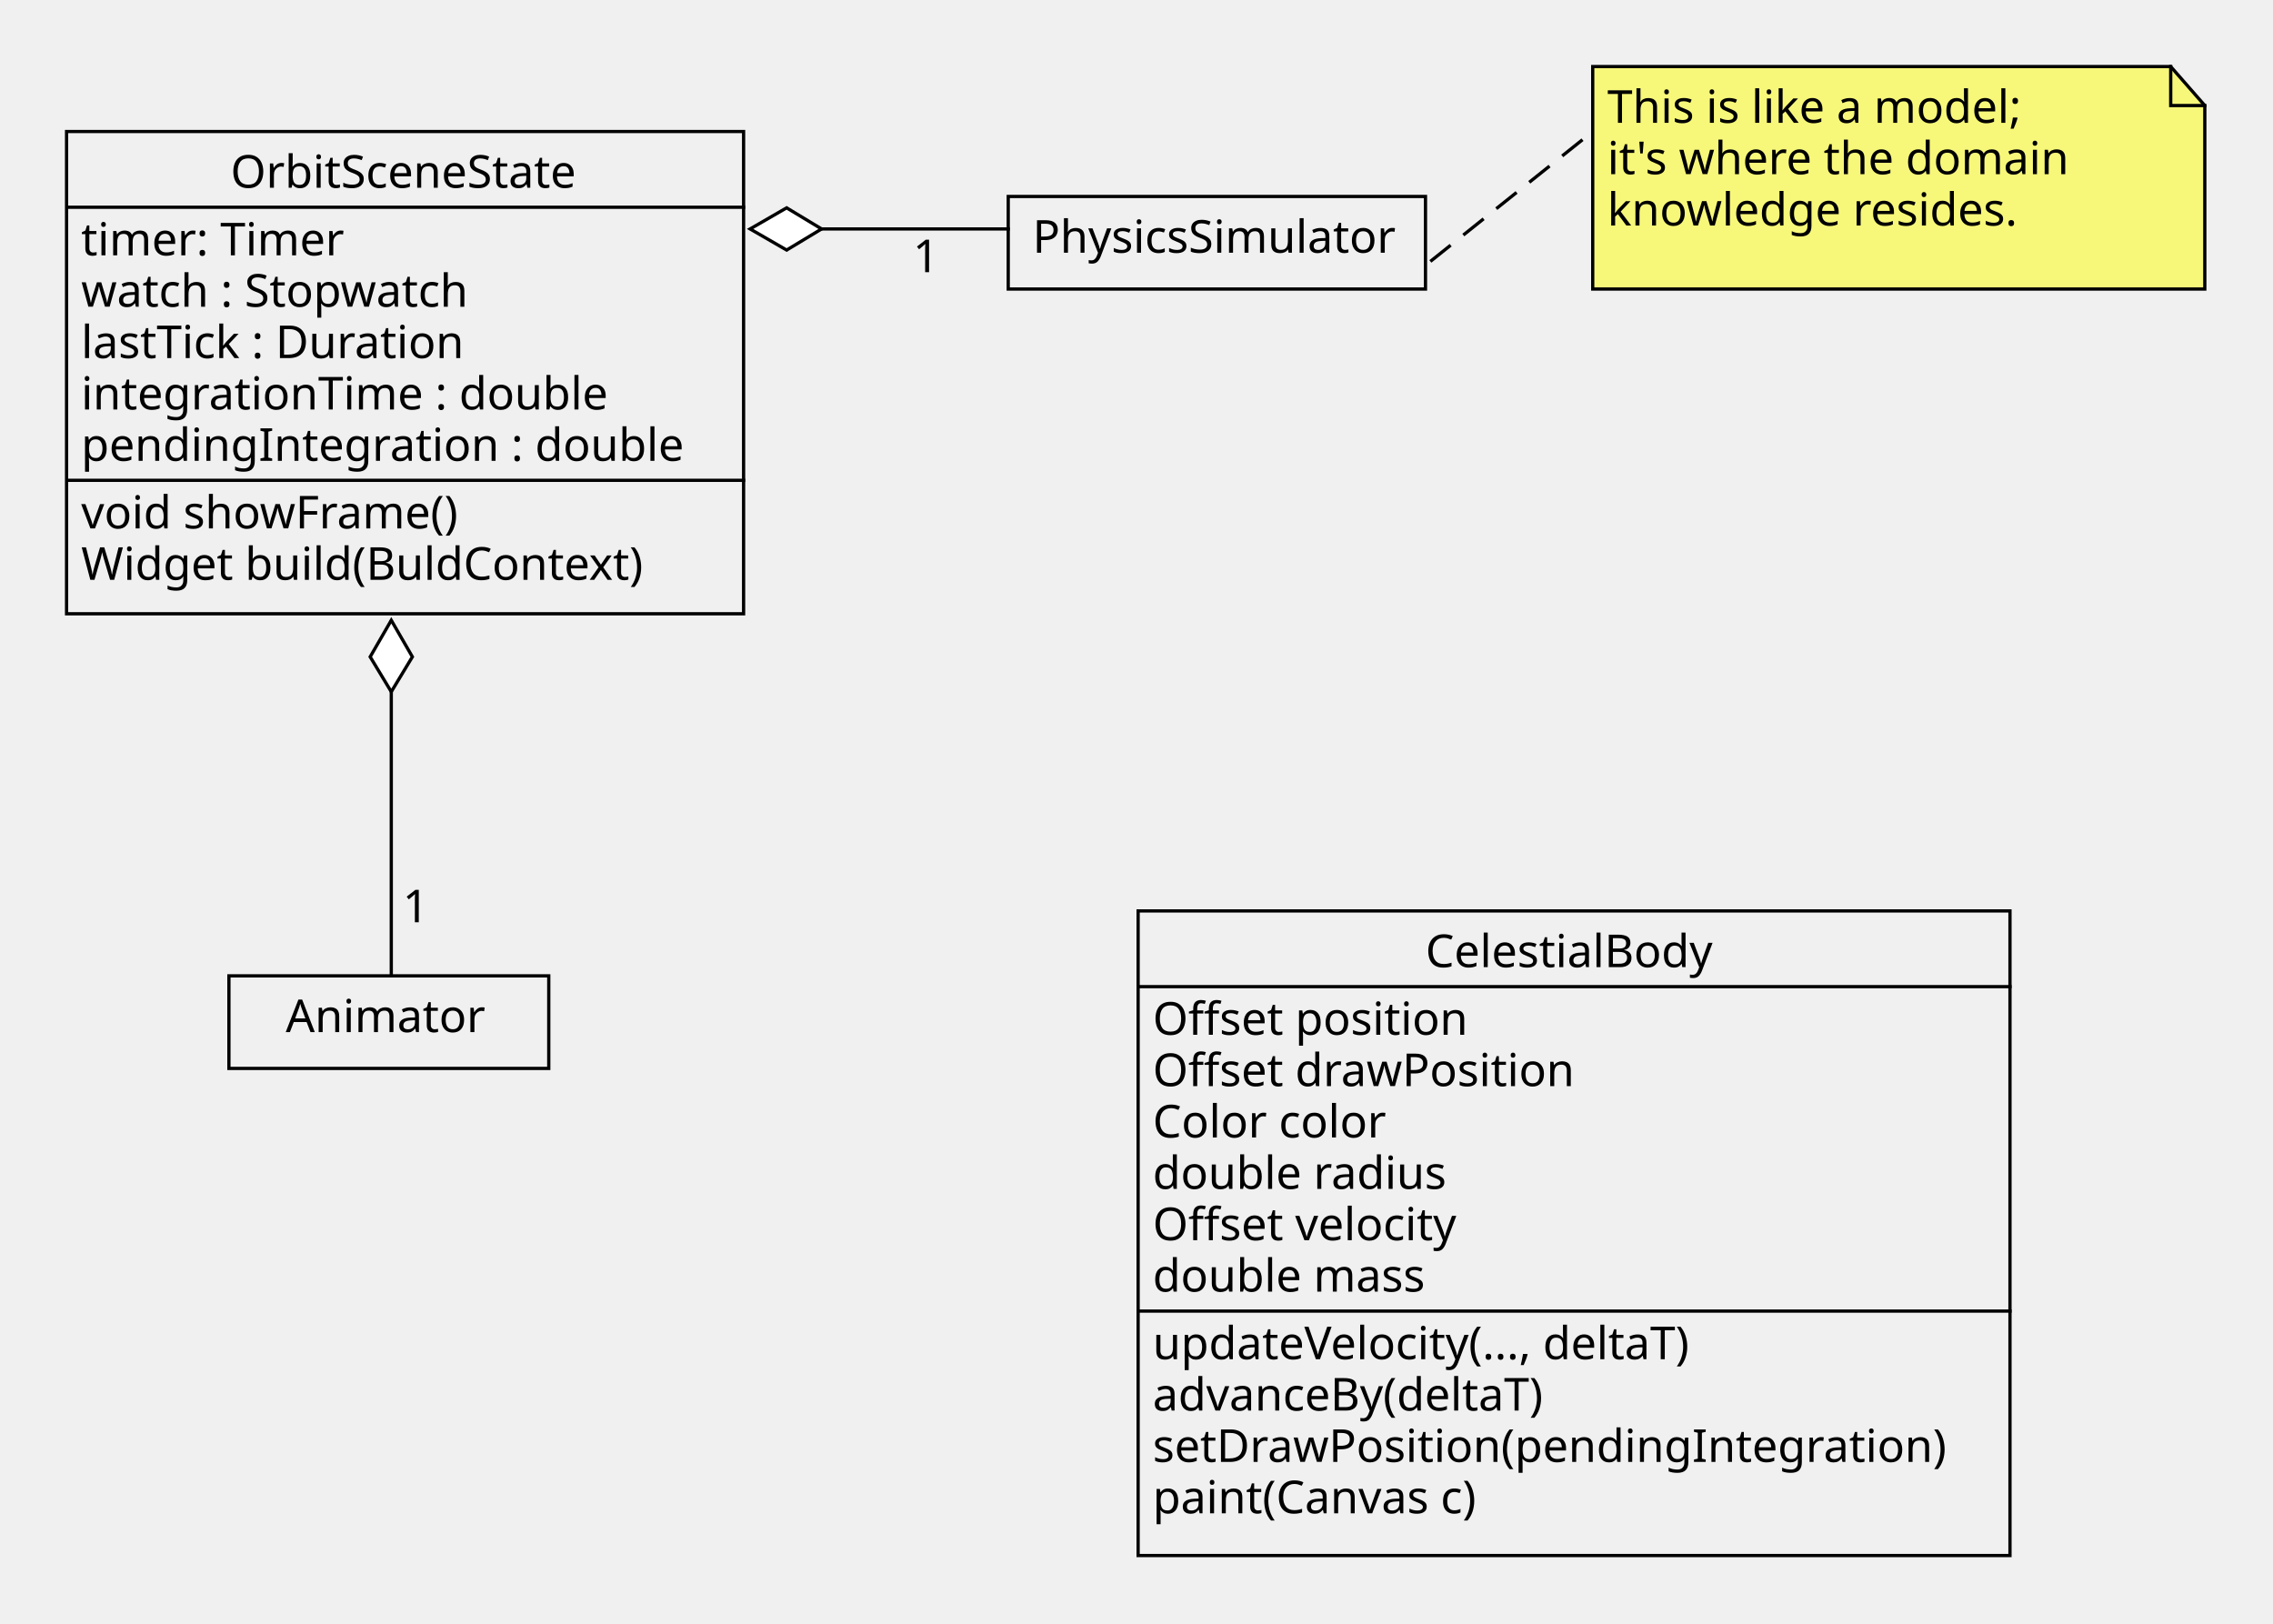
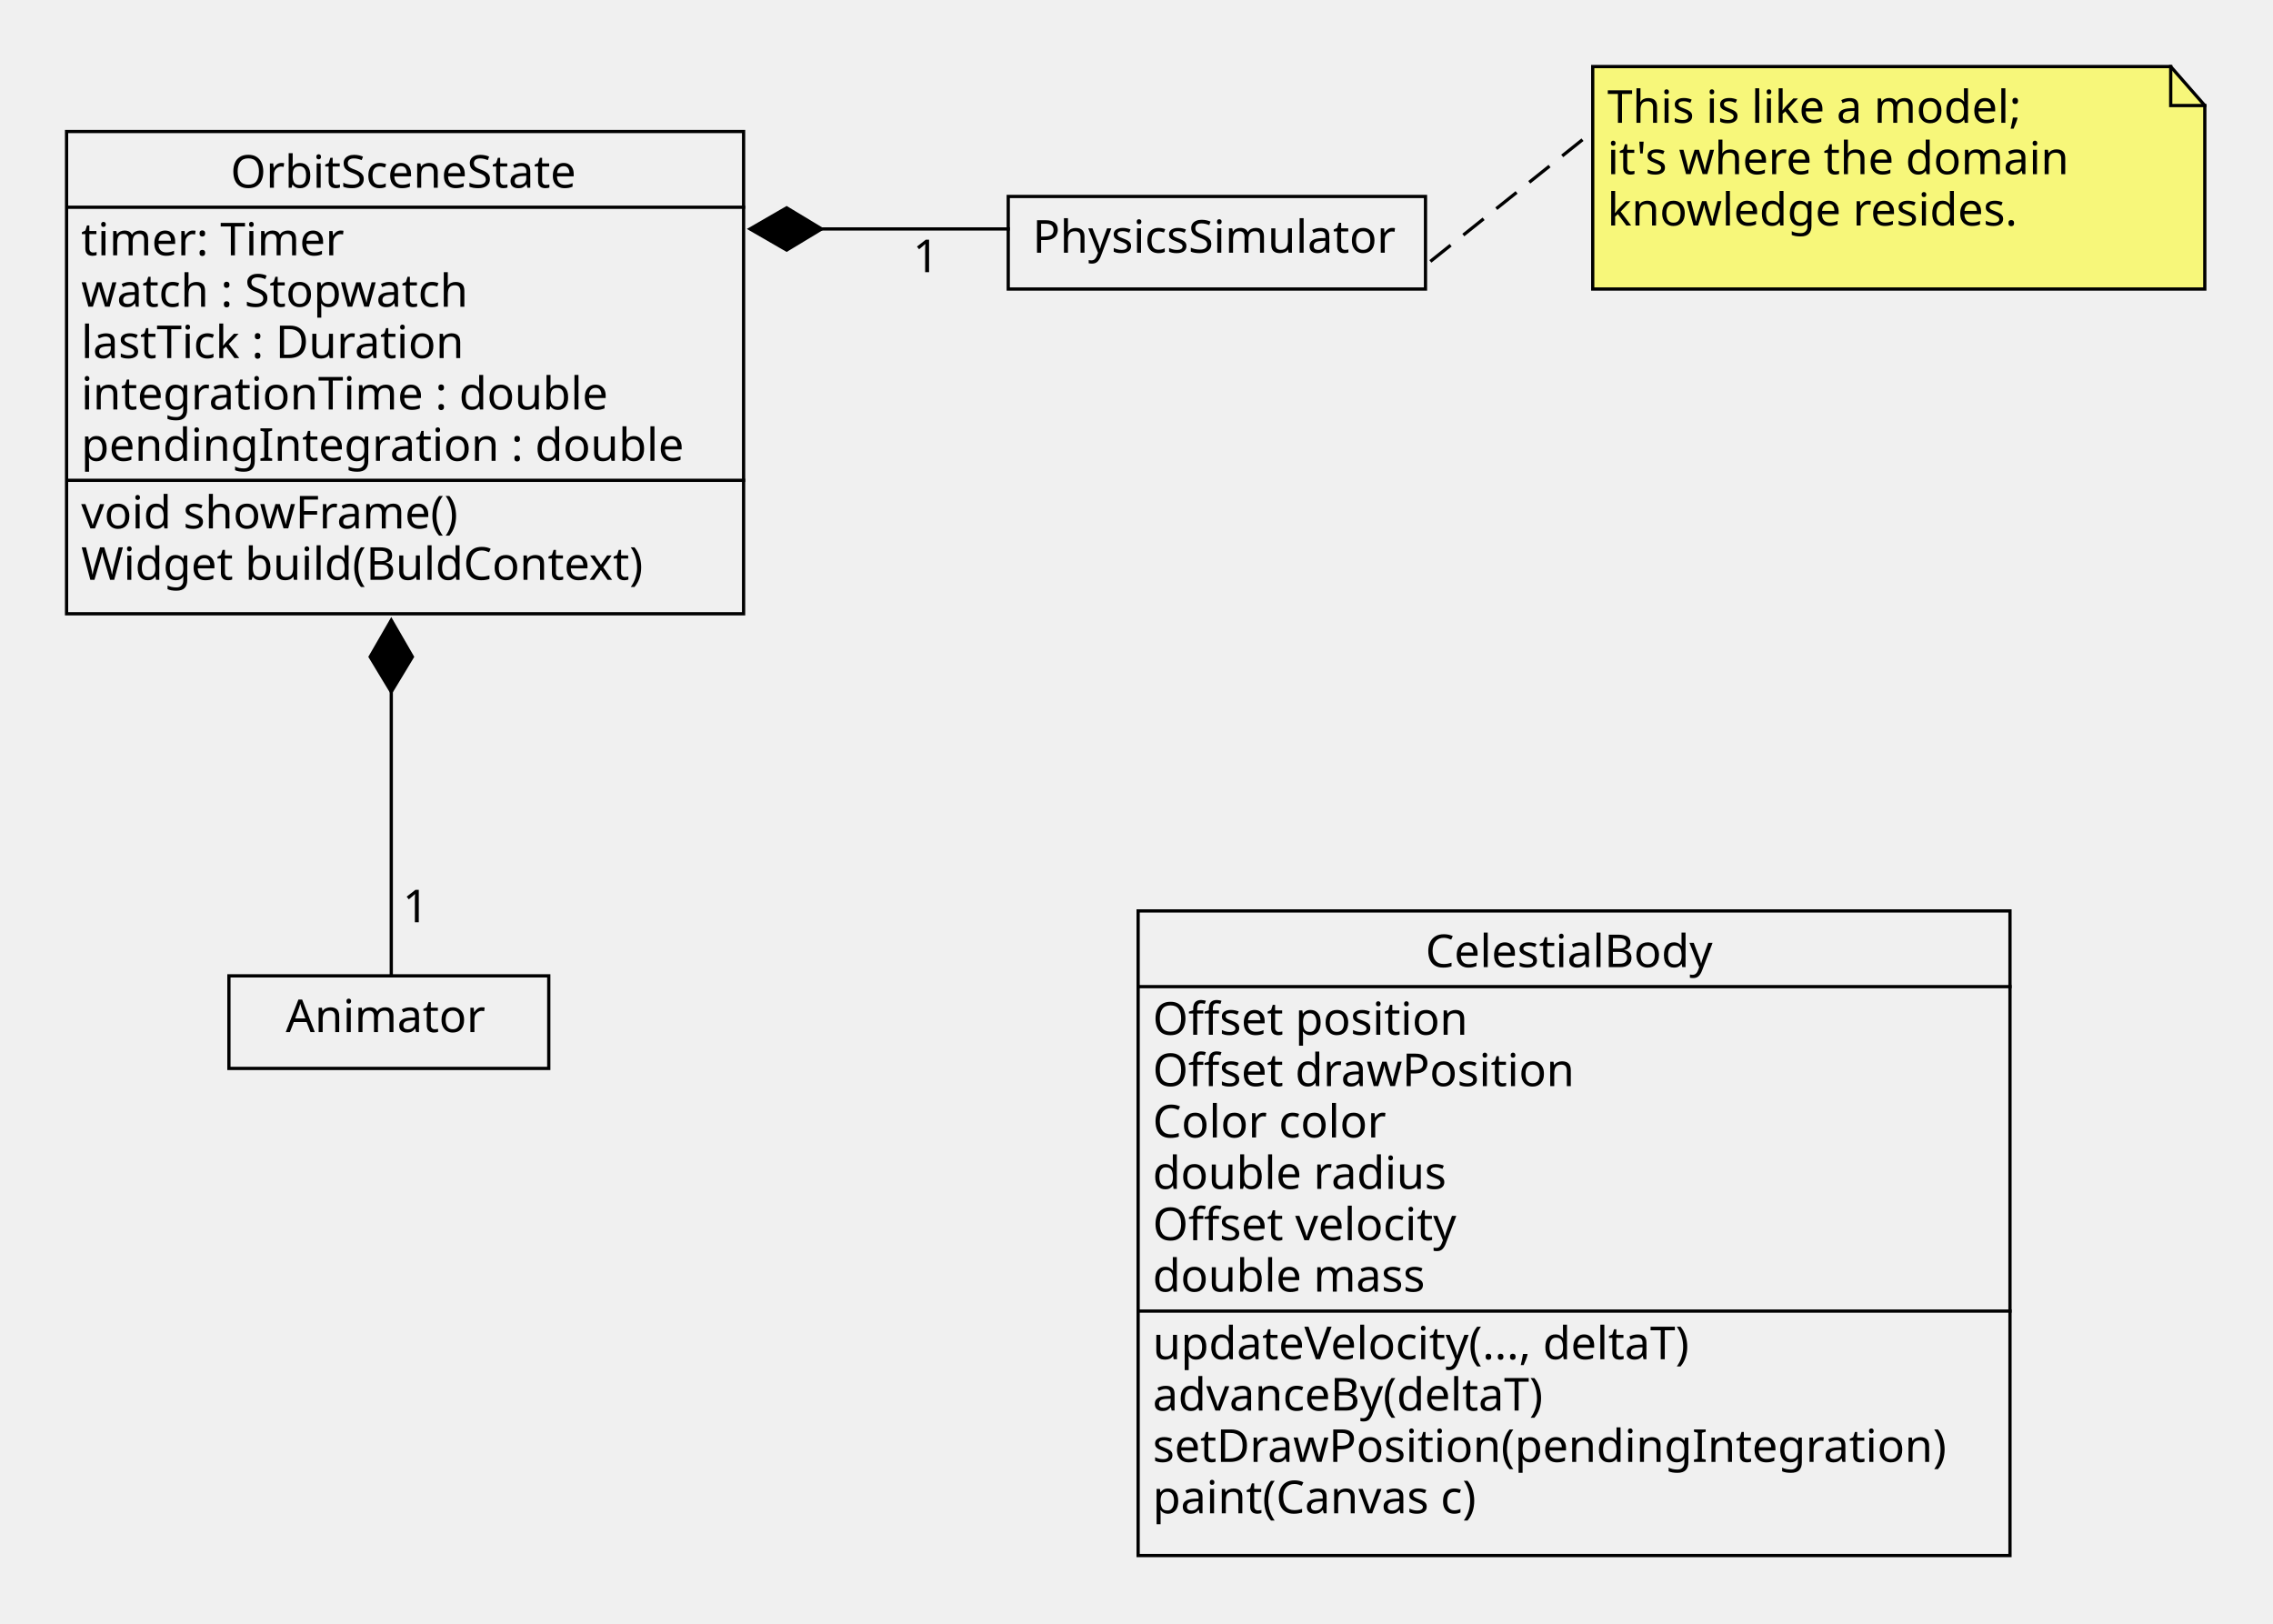
<svg xmlns="http://www.w3.org/2000/svg" fill-opacity="1" color-rendering="auto" color-interpolation="auto" text-rendering="auto" stroke="black" stroke-linecap="square" width="700" stroke-miterlimit="10" shape-rendering="auto" stroke-opacity="1" fill="black" stroke-dasharray="none" font-weight="normal" stroke-width="1" viewBox="40 -10 700 500" height="500" font-family="'Dialog'" font-style="normal" stroke-linejoin="miter" font-size="12px" stroke-dashoffset="0" image-rendering="auto">
  <defs id="genericDefs" />
  <g>
    <defs id="defs1">
      <clipPath clipPathUnits="userSpaceOnUse" id="clipPath1">
        <path d="M0 0 L2147483647 0 L2147483647 2147483647 L0 2147483647 L0 0 Z" />
      </clipPath>
      <clipPath clipPathUnits="userSpaceOnUse" id="clipPath2">
        <path d="M0 0 L0 70 L190 70 L190 0 Z" />
      </clipPath>
      <clipPath clipPathUnits="userSpaceOnUse" id="clipPath3">
        <path d="M0 0 L0 30 L100 30 L100 0 Z" />
      </clipPath>
      <clipPath clipPathUnits="userSpaceOnUse" id="clipPath4">
        <path d="M0 0 L0 30 L130 30 L130 0 Z" />
      </clipPath>
      <clipPath clipPathUnits="userSpaceOnUse" id="clipPath5">
        <path d="M0 0 L0 200 L270 200 L270 0 Z" />
      </clipPath>
      <clipPath clipPathUnits="userSpaceOnUse" id="clipPath6">
        <path d="M0 0 L0 150 L210 150 L210 0 Z" />
      </clipPath>
      <clipPath clipPathUnits="userSpaceOnUse" id="clipPath7">
        <path d="M0 0 L0 70 L80 70 L80 0 Z" />
      </clipPath>
      <clipPath clipPathUnits="userSpaceOnUse" id="clipPath8">
        <path d="M0 0 L0 140 L40 140 L40 0 Z" />
      </clipPath>
      <clipPath clipPathUnits="userSpaceOnUse" id="clipPath9">
        <path d="M0 0 L0 40 L110 40 L110 0 Z" />
      </clipPath>
    </defs>
    <g fill="rgb(255,255,0)" fill-opacity="0.49" transform="translate(530,10)" stroke-opacity="0.49" stroke="rgb(255,255,0)">
      <path d="M0.5 0.5 L178.5 0.5 L189 12.5 L189 69 L0.5 69 Z" stroke="none" clip-path="url(#clipPath2)" />
    </g>
    <g transform="translate(530,10)">
      <path fill="none" d="M0.5 0.5 L178.5 0.5 L189 12.5 L189 69 L0.5 69 Z" clip-path="url(#clipPath2)" />
      <path fill="none" d="M178.5 0.5 L178.5 12.5 L189 12.5" clip-path="url(#clipPath2)" />
      <text x="5" font-size="14px" y="17.817" clip-path="url(#clipPath2)" font-family="sans-serif" stroke="none" xml:space="preserve">This is like a model;</text>
      <text x="5" font-size="14px" y="33.635" clip-path="url(#clipPath2)" font-family="sans-serif" stroke="none" xml:space="preserve">it's where the domain</text>
      <text x="5" font-size="14px" y="49.452" clip-path="url(#clipPath2)" font-family="sans-serif" stroke="none" xml:space="preserve">knowledge resides.</text>
    </g>
    <g fill="rgb(255,255,255)" fill-opacity="0" transform="translate(110,290)" stroke-opacity="0" stroke="rgb(255,255,255)">
      <rect x="0.5" width="98.5" height="28.5" y="0.5" clip-path="url(#clipPath3)" stroke="none" />
    </g>
    <g transform="translate(110,290)">
      <rect fill="none" x="0.5" width="98.5" height="28.5" y="0.5" clip-path="url(#clipPath3)" />
      <text x="18" font-size="14px" y="17.817" clip-path="url(#clipPath3)" font-family="sans-serif" stroke="none" xml:space="preserve">Animator</text>
    </g>
    <g fill="rgb(255,255,255)" fill-opacity="0" transform="translate(350,50)" stroke-opacity="0" stroke="rgb(255,255,255)">
      <rect x="0.5" width="128.5" height="28.5" y="0.5" clip-path="url(#clipPath4)" stroke="none" />
    </g>
    <g transform="translate(350,50)">
      <rect fill="none" x="0.5" width="128.5" height="28.5" y="0.5" clip-path="url(#clipPath4)" />
      <text x="8" font-size="14px" y="17.817" clip-path="url(#clipPath4)" font-family="sans-serif" stroke="none" xml:space="preserve">PhysicsSimulator</text>
    </g>
    <g fill="rgb(255,255,255)" fill-opacity="0" transform="translate(390,270)" stroke-opacity="0" stroke="rgb(255,255,255)">
      <rect x="0.5" width="268.5" height="198.5" y="0.5" clip-path="url(#clipPath5)" stroke="none" />
    </g>
    <g transform="translate(390,270)">
      <rect fill="none" x="0.5" width="268.5" height="198.5" y="0.5" clip-path="url(#clipPath5)" />
      <text x="89" font-size="14px" y="17.817" clip-path="url(#clipPath5)" font-family="sans-serif" stroke="none" xml:space="preserve">CelestialBody</text>
      <path fill="none" d="M1 23.817 L269 23.817" clip-path="url(#clipPath5)" />
      <text x="5" font-size="14px" y="38.635" clip-path="url(#clipPath5)" font-family="sans-serif" stroke="none" xml:space="preserve">Offset position</text>
      <text x="5" font-size="14px" y="54.452" clip-path="url(#clipPath5)" font-family="sans-serif" stroke="none" xml:space="preserve">Offset drawPosition</text>
      <text x="5" font-size="14px" y="70.269" clip-path="url(#clipPath5)" font-family="sans-serif" stroke="none" xml:space="preserve">Color color</text>
      <text x="5" font-size="14px" y="86.087" clip-path="url(#clipPath5)" font-family="sans-serif" stroke="none" xml:space="preserve">double radius</text>
      <text x="5" font-size="14px" y="101.904" clip-path="url(#clipPath5)" font-family="sans-serif" stroke="none" xml:space="preserve">Offset velocity</text>
      <text x="5" font-size="14px" y="117.722" clip-path="url(#clipPath5)" font-family="sans-serif" stroke="none" xml:space="preserve">double mass</text>
      <path fill="none" d="M1 123.722 L269 123.722" clip-path="url(#clipPath5)" />
      <text x="5" font-size="14px" y="138.539" clip-path="url(#clipPath5)" font-family="sans-serif" stroke="none" xml:space="preserve">updateVelocity(..., deltaT)</text>
      <text x="5" font-size="14px" y="154.356" clip-path="url(#clipPath5)" font-family="sans-serif" stroke="none" xml:space="preserve">advanceBy(deltaT)</text>
      <text x="5" font-size="14px" y="170.174" clip-path="url(#clipPath5)" font-family="sans-serif" stroke="none" xml:space="preserve">setDrawPosition(pendingIntegration)</text>
      <text x="5" font-size="14px" y="185.991" clip-path="url(#clipPath5)" font-family="sans-serif" stroke="none" xml:space="preserve">paint(Canvas c)</text>
    </g>
    <g fill="rgb(255,255,255)" fill-opacity="0" transform="translate(60,30)" stroke-opacity="0" stroke="rgb(255,255,255)">
      <rect x="0.5" width="208.5" height="148.5" y="0.5" clip-path="url(#clipPath6)" stroke="none" />
    </g>
    <g transform="translate(60,30)">
      <rect fill="none" x="0.5" width="208.5" height="148.5" y="0.5" clip-path="url(#clipPath6)" />
      <text x="51" font-size="14px" y="17.817" clip-path="url(#clipPath6)" font-family="sans-serif" stroke="none" xml:space="preserve">OrbitSceneState</text>
      <path fill="none" d="M1 23.817 L209 23.817" clip-path="url(#clipPath6)" />
      <text x="5" font-size="14px" y="38.635" clip-path="url(#clipPath6)" font-family="sans-serif" stroke="none" xml:space="preserve">timer: Timer</text>
      <text x="5" font-size="14px" y="54.452" clip-path="url(#clipPath6)" font-family="sans-serif" stroke="none" xml:space="preserve">watch : Stopwatch</text>
      <text x="5" font-size="14px" y="70.269" clip-path="url(#clipPath6)" font-family="sans-serif" stroke="none" xml:space="preserve">lastTick : Duration</text>
      <text x="5" font-size="14px" y="86.087" clip-path="url(#clipPath6)" font-family="sans-serif" stroke="none" xml:space="preserve">integrationTime : double</text>
      <text x="5" font-size="14px" y="101.904" clip-path="url(#clipPath6)" font-family="sans-serif" stroke="none" xml:space="preserve">pendingIntegration : double</text>
      <path fill="none" d="M1 107.904 L209 107.904" clip-path="url(#clipPath6)" />
      <text x="5" font-size="14px" y="122.722" clip-path="url(#clipPath6)" font-family="sans-serif" stroke="none" xml:space="preserve">void showFrame()</text>
      <text x="5" font-size="14px" y="138.539" clip-path="url(#clipPath6)" font-family="sans-serif" stroke="none" xml:space="preserve">Widget build(BuldContext)</text>
    </g>
    <g stroke-dasharray="8,5" stroke-miterlimit="5" transform="translate(470,20)" stroke-linecap="butt">
      <path fill="none" d="M10.5 50.5 L60.5 10.5" clip-path="url(#clipPath7)" />
    </g>
    <g transform="translate(150,170)">
      <path fill="none" d="M10.5 11.5 L10.5 120.5" clip-path="url(#clipPath8)" />
-       <path fill="white" d="M4 22.258 L10.5 11 L17 22.258 L10.5 33.017 Z" clip-path="url(#clipPath8)" stroke="none" />
+       <path d="M4 22.258 L10.5 11 L17 22.258 L10.5 33.017 Z" clip-path="url(#clipPath8)" stroke="none" />
      <path fill="none" d="M4 22.258 L10.5 11 L17 22.258 L10.5 33.017 Z" clip-path="url(#clipPath8)" />
      <text x="14" font-size="14px" y="104" clip-path="url(#clipPath8)" font-family="sans-serif" stroke="none" xml:space="preserve">1</text>
    </g>
    <g transform="translate(260,50)">
      <path fill="none" d="M11.5 10.5 L90.5 10.5" clip-path="url(#clipPath9)" />
-       <path fill="white" d="M22.258 17 L11 10.5 L22.258 4 L33.017 10.5 Z" clip-path="url(#clipPath9)" stroke="none" />
+       <path d="M22.258 17 L11 10.5 L22.258 4 L33.017 10.5 Z" clip-path="url(#clipPath9)" stroke="none" />
      <path fill="none" d="M22.258 17 L11 10.5 L22.258 4 L33.017 10.5 Z" clip-path="url(#clipPath9)" />
      <text x="61.148" font-size="14px" y="23.817" clip-path="url(#clipPath9)" font-family="sans-serif" stroke="none" xml:space="preserve">1</text>
    </g>
  </g>
</svg>
